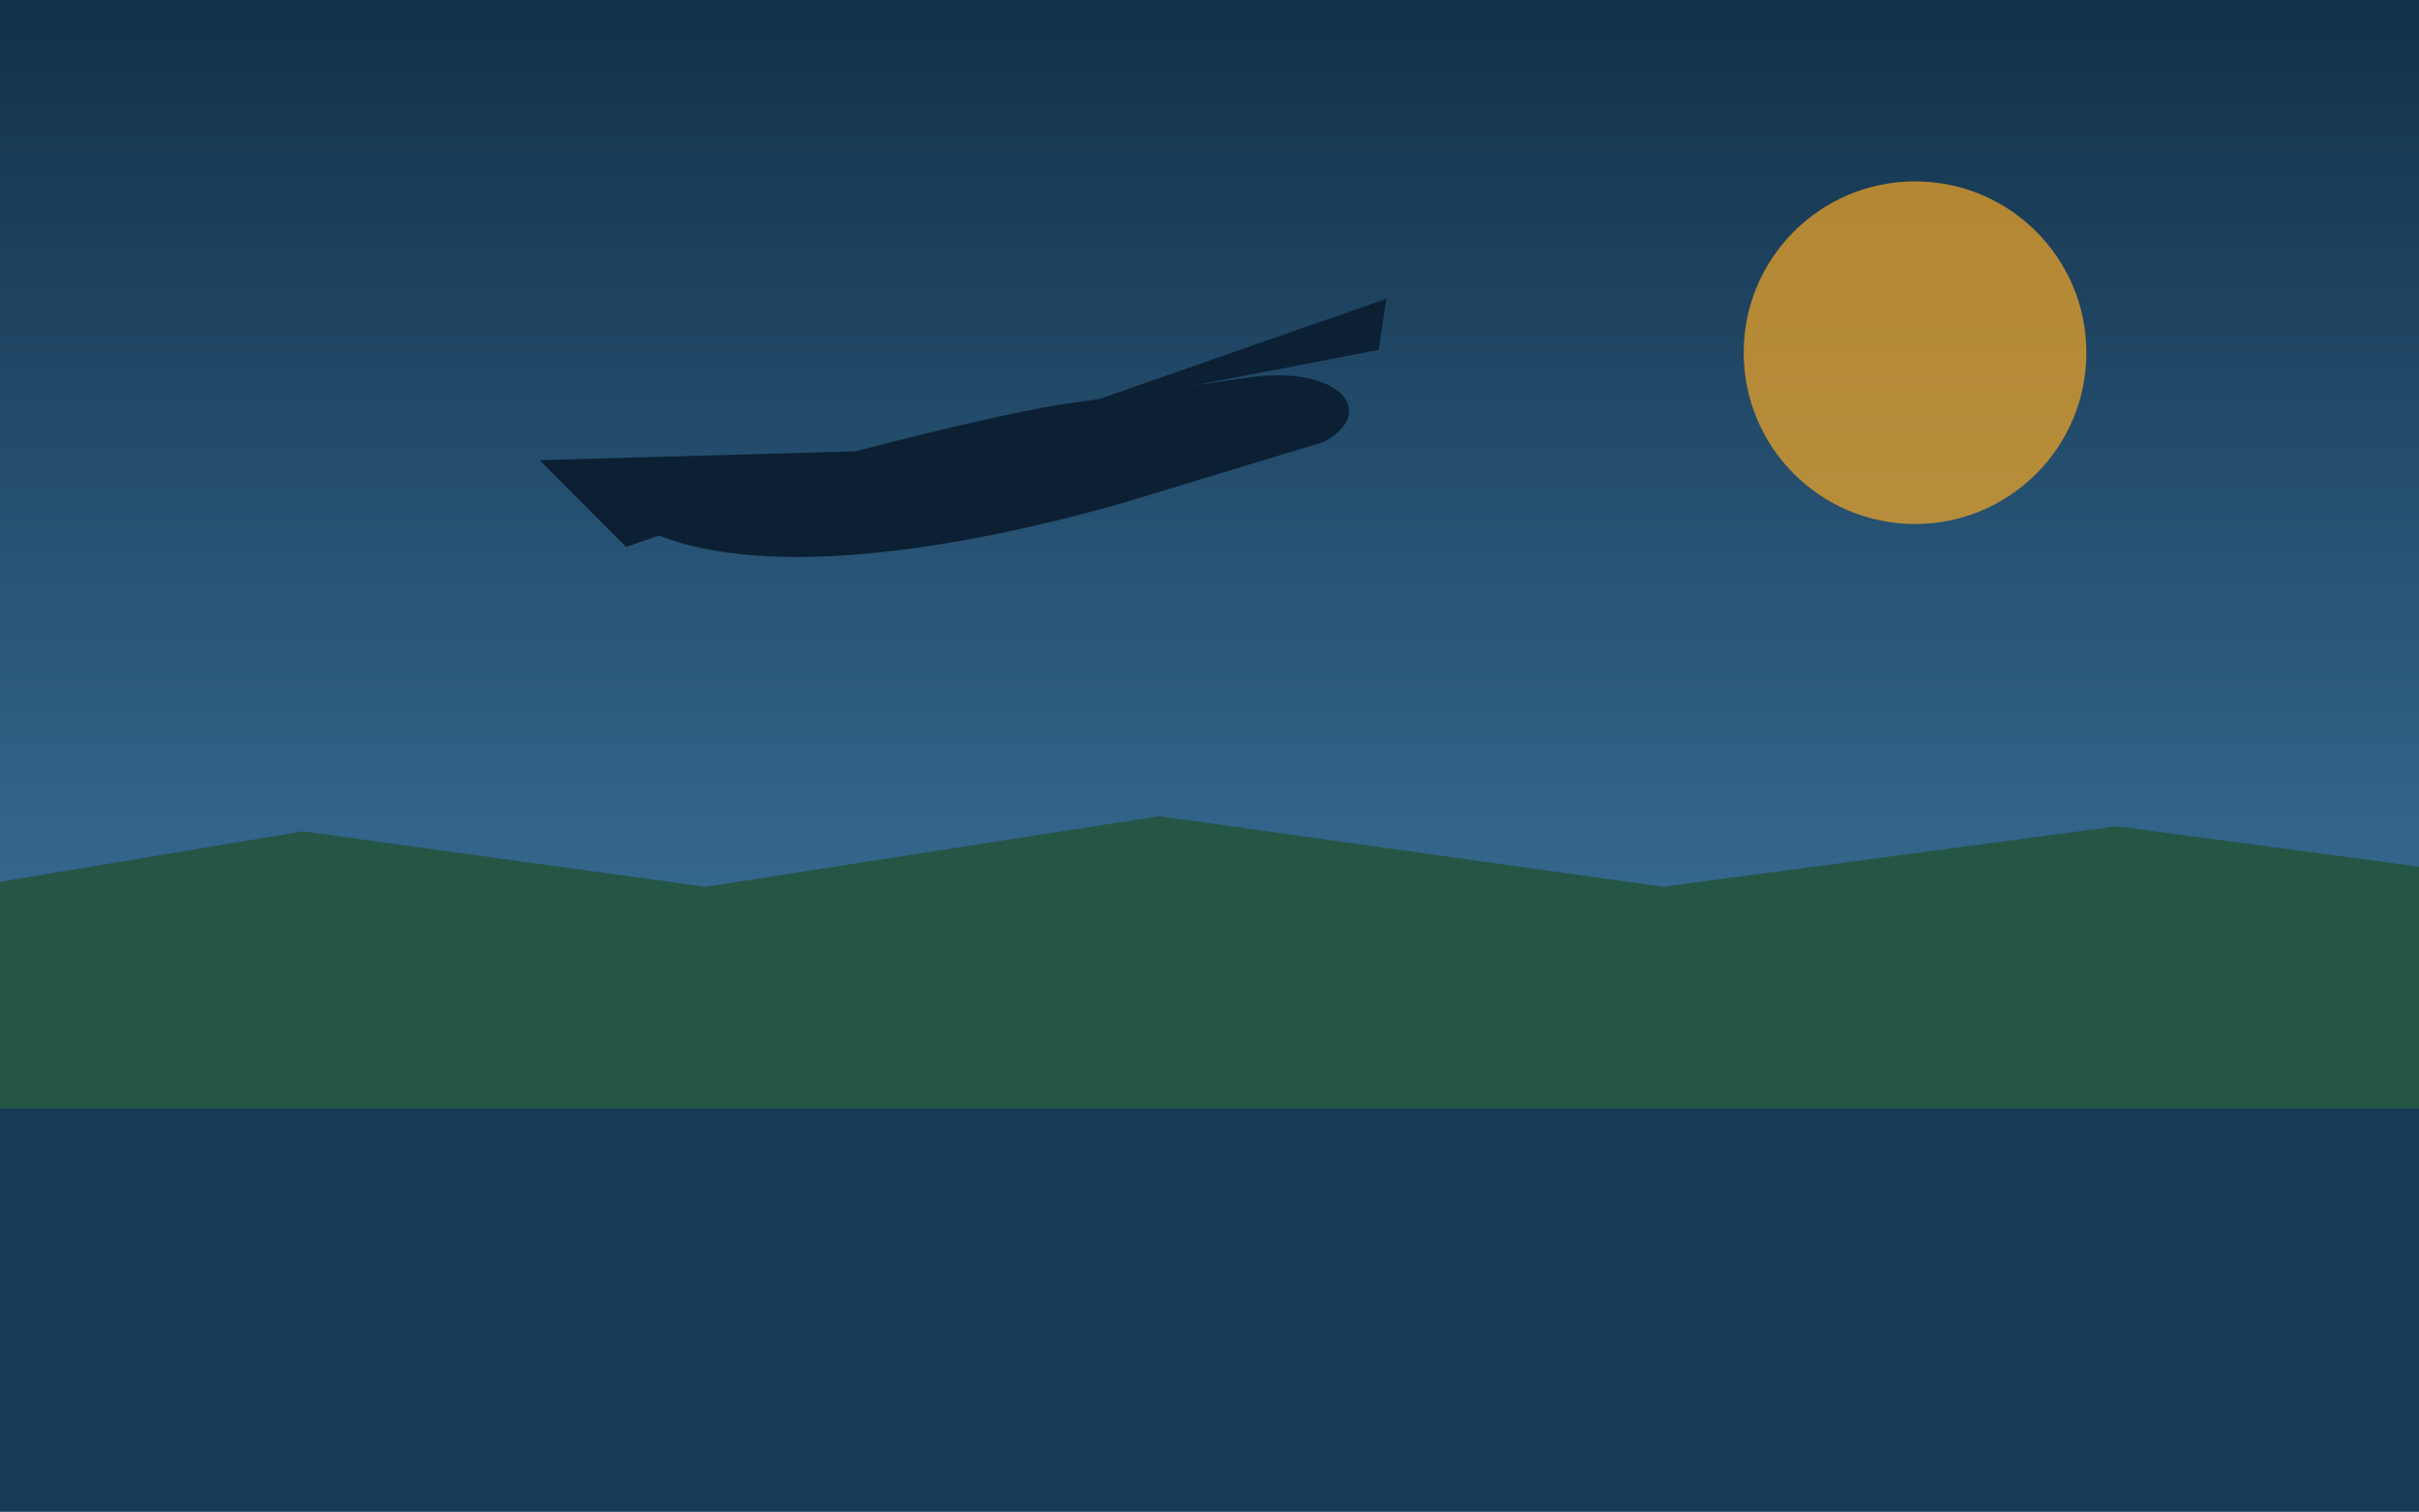
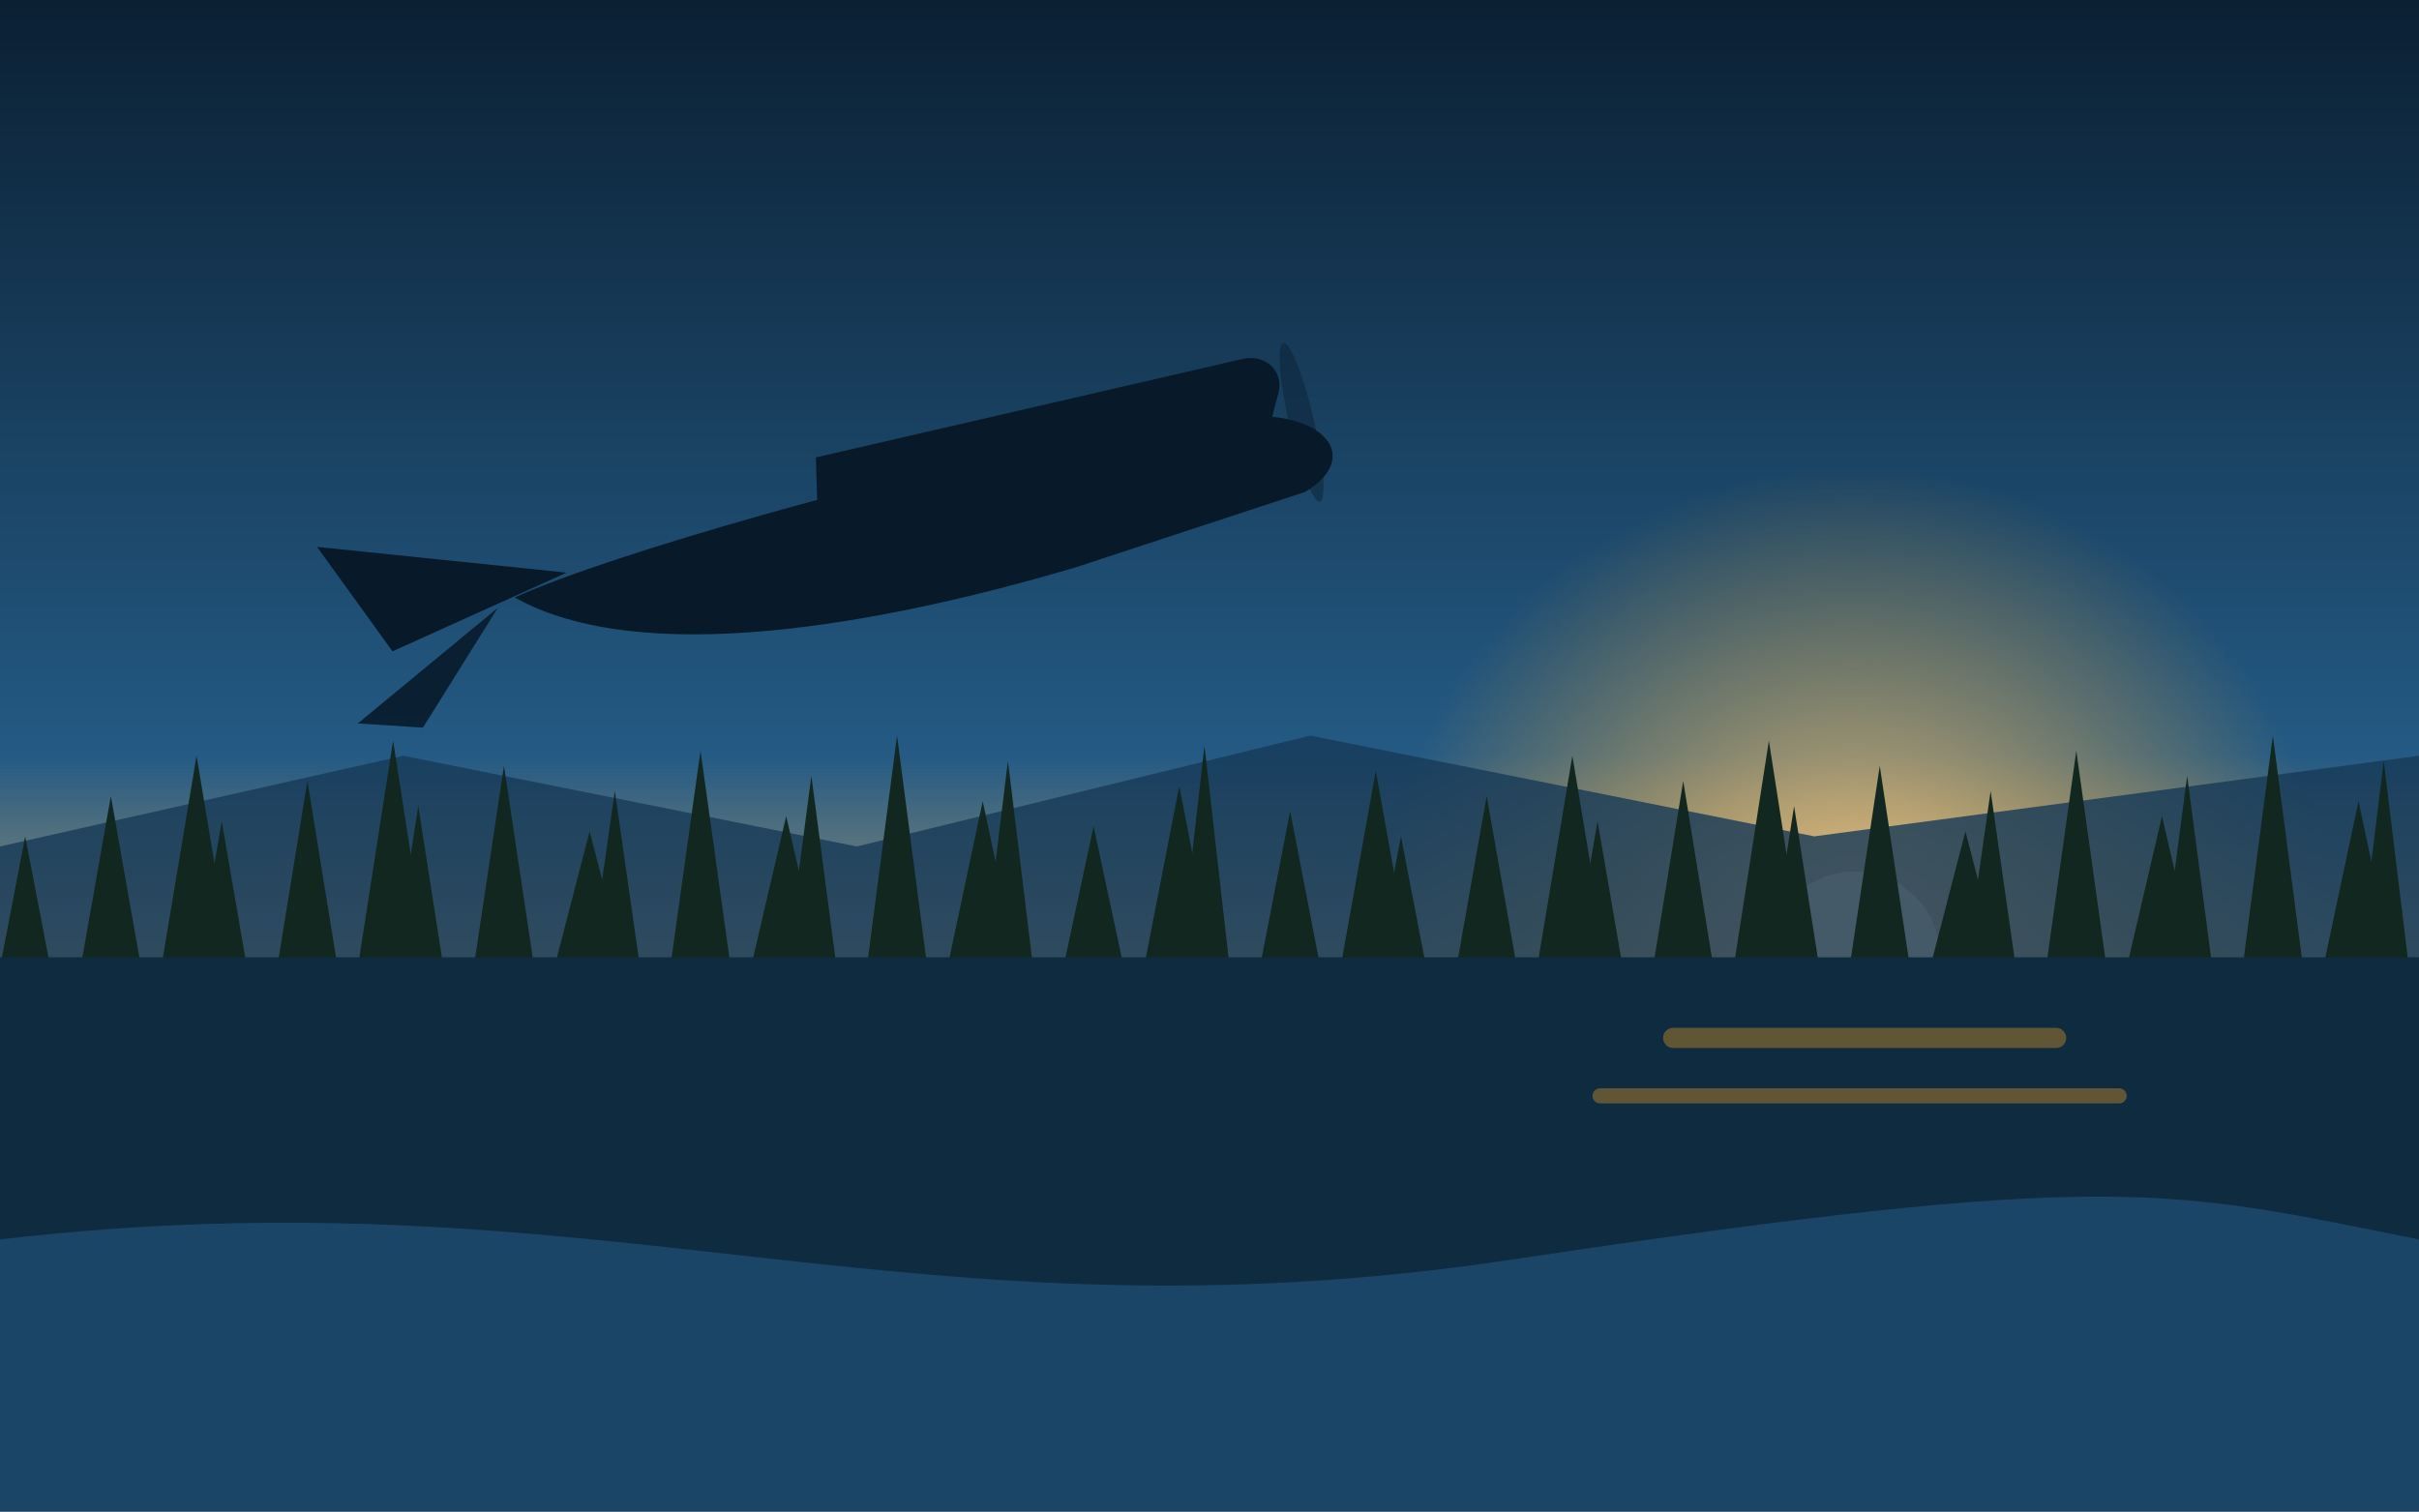
- <svg xmlns="http://www.w3.org/2000/svg" viewBox="0 0 480 300" preserveAspectRatio="xMidYMid slice" role="img" aria-label="Placeholder: turboprop climbing over border lakes — USA cross-border charters (replace with photography)">
+ <svg xmlns="http://www.w3.org/2000/svg" viewBox="0 0 480 300" preserveAspectRatio="xMidYMid slice" role="img" aria-label="Turboprop climbing away over a wide river valley on a cross-border flight to the USA">
  <defs>
-     <linearGradient id="s" x1="0" y1="0" x2="0" y2="1">
-       <stop offset="0" stop-color="#12314a" />
-       <stop offset="1" stop-color="#4d8dbc" />
+     <linearGradient id="s2" x1="0" y1="0" x2="0" y2="1">
+       <stop offset="0" stop-color="#0b2033" />
+       <stop offset=".5" stop-color="#245a84" />
+       <stop offset=".85" stop-color="#e8940f" stop-opacity=".45" />
+       <stop offset="1" stop-color="#f5a623" stop-opacity=".25" />
    </linearGradient>
+     <radialGradient id="g2" cx=".5" cy=".5" r=".5">
+       <stop offset="0" stop-color="#ffd08a" stop-opacity=".9" />
+       <stop offset="1" stop-color="#f5a623" stop-opacity="0" />
+     </radialGradient>
  </defs>
-   <rect width="480" height="300" fill="url(#s)" />
-   <path d="M0 175 L60 165 L140 176 L230 162 L330 176 L420 164 L480 172 L480 300 L0 300 Z" fill="#255545" />
-   <rect y="220" width="480" height="80" fill="#173a57" />
-   <circle cx="380" cy="70" r="34" fill="#f5a623" opacity=".7" />
-   <g transform="translate(120 80) rotate(-12) scale(.6)" fill="#0b2033">
-     <path d="M0 40c30-6 120-10 150-8l60 4c30 2 40 20 20 26l-70 6c-60 4-130 0-160-28z" />
-     <path d="M95 36-25 14l22 34z" />
-     <path d="M150 34l110-14-6 16z" />
+   <rect width="480" height="300" fill="url(#s2)" />
+   <circle cx="368" cy="188" r="96" fill="url(#g2)" />
+   <circle cx="368" cy="190" r="17" fill="#ffdfae" opacity=".92" />
+   <path d="M0 168 L0 168 L80 150 L170 168 L260 146 L360 166 L480 150 L480 300 L0 300 Z" fill="#173a57" opacity="0.8" />
+   <g fill="#12271f" opacity="1">
+     <path d="M0 192 l5 -26 l5 26 Z" />
+     <path d="M16 192 l6 -34 l6 34 Z" />
+     <path d="M32 192 l7 -42 l7 42 Z" />
+     <path d="M39 192 l5 -29 l5 29 Z" />
+     <path d="M55 192 l6 -37 l6 37 Z" />
+     <path d="M71 192 l7 -45 l7 45 Z" />
+     <path d="M78 192 l5 -32 l5 32 Z" />
+     <path d="M94 192 l6 -40 l6 40 Z" />
+     <path d="M110 192 l7 -27 l7 27 Z" />
+     <path d="M117 192 l5 -35 l5 35 Z" />
+     <path d="M133 192 l6 -43 l6 43 Z" />
+     <path d="M149 192 l7 -30 l7 30 Z" />
+     <path d="M156 192 l5 -38 l5 38 Z" />
+     <path d="M172 192 l6 -46 l6 46 Z" />
+     <path d="M188 192 l7 -33 l7 33 Z" />
+     <path d="M195 192 l5 -41 l5 41 Z" />
+     <path d="M211 192 l6 -28 l6 28 Z" />
+     <path d="M227 192 l7 -36 l7 36 Z" />
+     <path d="M234 192 l5 -44 l5 44 Z" />
+     <path d="M250 192 l6 -31 l6 31 Z" />
+     <path d="M266 192 l7 -39 l7 39 Z" />
+     <path d="M273 192 l5 -26 l5 26 Z" />
+     <path d="M289 192 l6 -34 l6 34 Z" />
+     <path d="M305 192 l7 -42 l7 42 Z" />
+     <path d="M312 192 l5 -29 l5 29 Z" />
+     <path d="M328 192 l6 -37 l6 37 Z" />
+     <path d="M344 192 l7 -45 l7 45 Z" />
+     <path d="M351 192 l5 -32 l5 32 Z" />
+     <path d="M367 192 l6 -40 l6 40 Z" />
+     <path d="M383 192 l7 -27 l7 27 Z" />
+     <path d="M390 192 l5 -35 l5 35 Z" />
+     <path d="M406 192 l6 -43 l6 43 Z" />
+     <path d="M422 192 l7 -30 l7 30 Z" />
+     <path d="M429 192 l5 -38 l5 38 Z" />
+     <path d="M445 192 l6 -46 l6 46 Z" />
+     <path d="M461 192 l7 -33 l7 33 Z" />
+     <path d="M468 192 l5 -41 l5 41 Z" />
+     <path d="M484 192 l6 -28 l6 28 Z" />
+     <path d="M500 192 l7 -36 l7 36 Z" />
+     <path d="M507 192 l5 -44 l5 44 Z" />
+   </g>
+   <rect y="190" width="480" height="110" fill="#0f2b40" />
+   <path d="M0 246 C120 232 180 268 300 250 S430 236 480 246 L480 300 L0 300 Z" fill="#1d486b" opacity=".9" />
+   <g fill="#f5a623" opacity=".35">
+     <rect x="330" y="204" width="80" height="4" rx="2" />
+     <rect x="316" y="216" width="106" height="3" rx="1.5" />
+   </g>
+   <g fill="#081a2a" transform="translate(96 92) rotate(-13) scale(.62)">
+     <path d="M0 44c34-7 132-11 166-9l66 4c33 2 44 22 22 29l-77 7c-66 4-143 0-177-31z" />
+     <path d="M104 22h140c8 0 12 7 9 13l-10 19H112c-7 0-12-5-12-12z" />
+     <path d="M18 40 L-58 14 l16 38z" />
+     <path d="M-6 46 l-52 26 20 6z" opacity=".9" />
+     <ellipse cx="258" cy="46" rx="4" ry="26" opacity=".4" />
  </g>
</svg>
